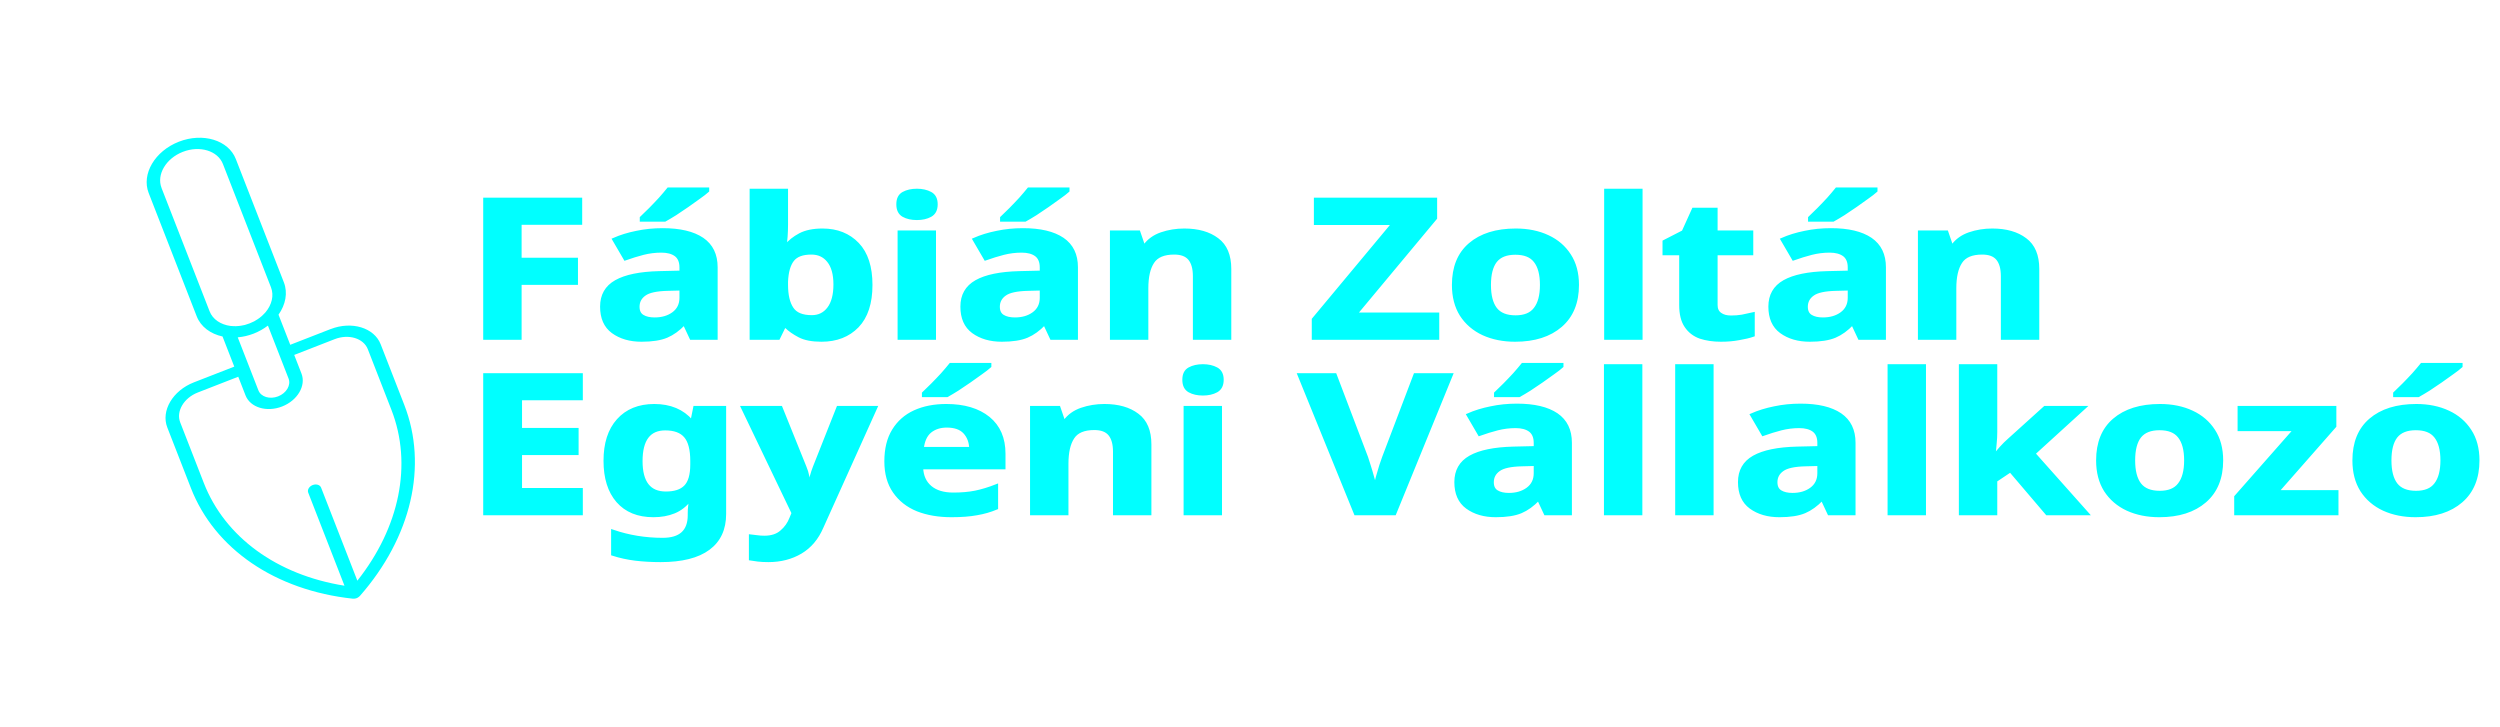
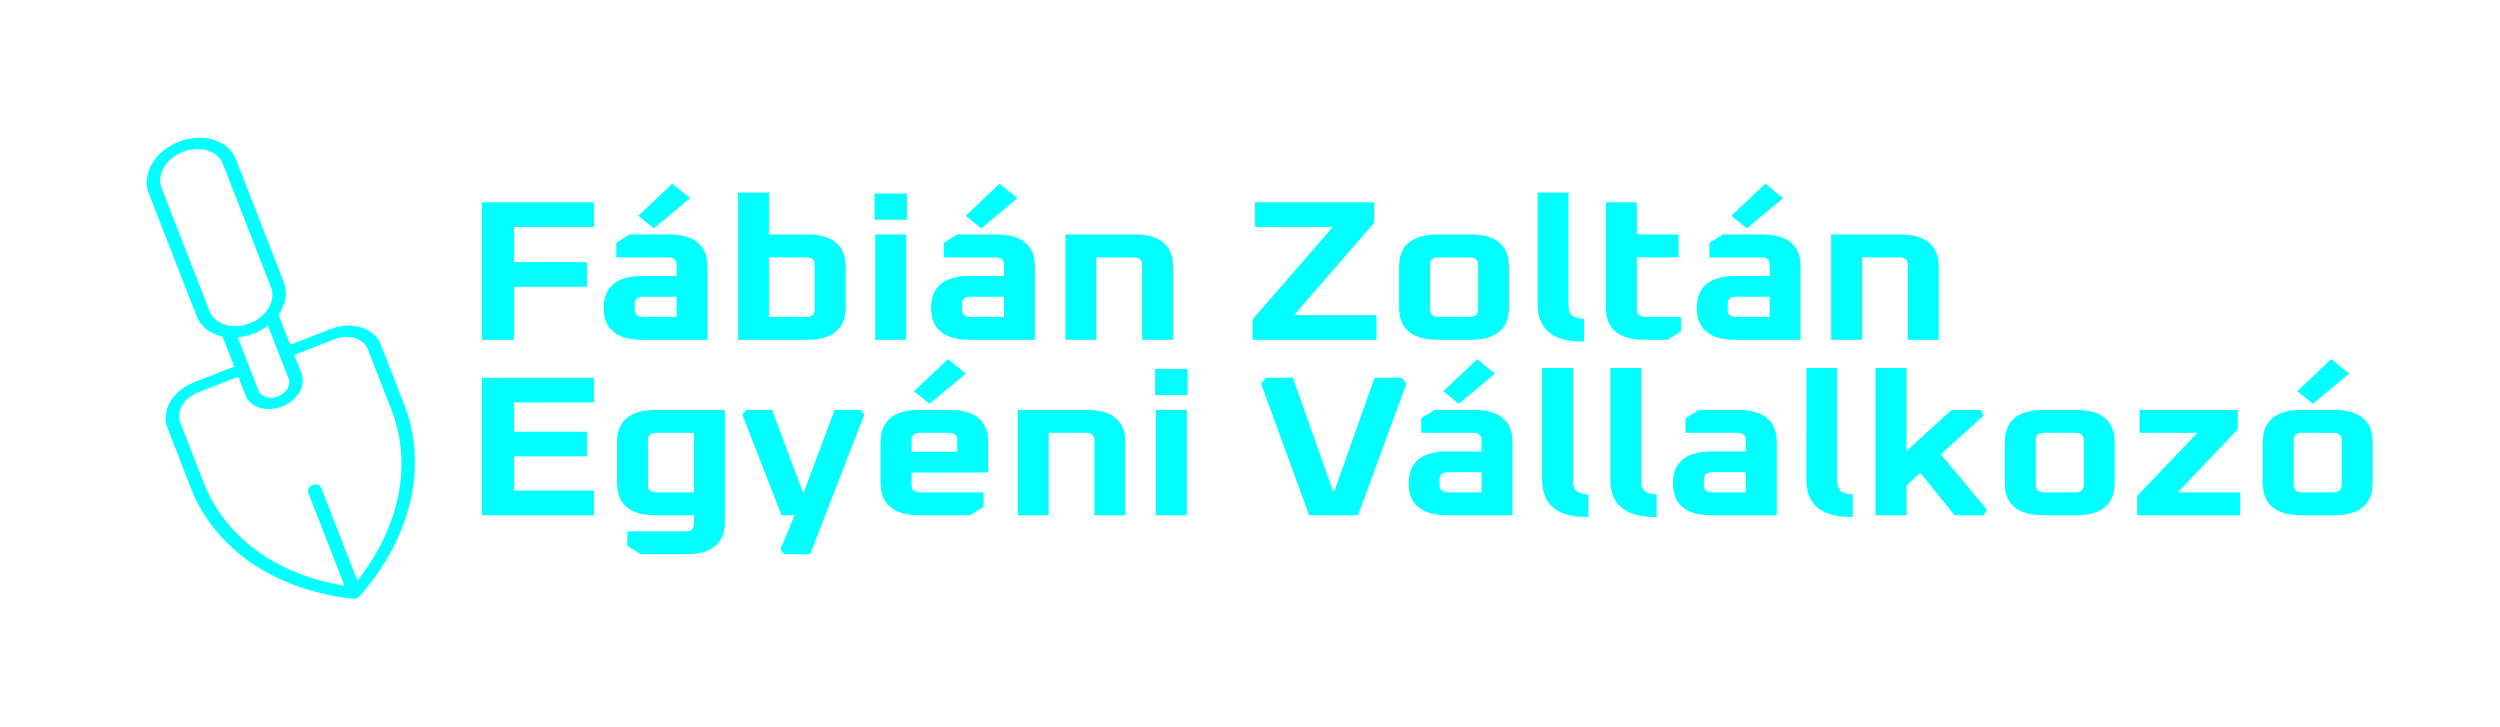
<svg xmlns="http://www.w3.org/2000/svg" width="202.616mm" height="58.902mm" viewBox="0 0 202.616 58.902" version="1.1" id="svg1" xml:space="preserve">
  <defs id="defs1" />
  <g id="layer1" transform="translate(-1.675917,-1.417595)">
-     <text xml:space="preserve" style="font-style:normal;font-variant:normal;font-weight:800;font-stretch:normal;font-size:17.297px;line-height:0.9;font-family:Oxanium;fill:#00ffff;stroke:#00ffff;stroke-width:0.265" x="35.872" y="31.571" id="text1" transform="scale(1.094824,0.9133891)">
-       <tspan style="stroke-width:0.265" x="35.872" y="31.571" id="tspan2">Fábián Zoltán</tspan>
-       <tspan style="stroke-width:0.265" x="35.872" y="47.138" id="tspan3">Egyéni Vállalkozó</tspan>
-     </text>
+     <g id="text1" style="font-weight:800;font-size:17.297px;line-height:0.9;font-family:Oxanium;fill:#00ffff;stroke:#00ffff;stroke-width:0.265" transform="scale(1.094824,0.9133891)" aria-label="Fábián Zoltán&#10;Egyéni Vállalkozó">
+       <path d="M 37.342,31.571 V 19.636 h 8.026 v 1.92 h -5.916 v 3.39 h 5.397 v 1.92 h -5.397 v 4.705 z m 11.745,0 q -2.733,0 -2.733,-2.698 0,-2.698 2.733,-2.698 h 2.664 v -1.124 q 0,-0.796 -0.796,-0.796 h -3.667 v -1.09 l 0.899,-0.675 h 2.871 q 2.716,0 2.716,2.733 v 6.348 z m -0.709,-2.56 q 0,0.796 0.796,0.796 h 2.577 v -2.058 h -2.577 q -0.796,0 -0.796,0.778 z m 0.588,-8.32 2.335,-2.646 1.124,1.09 -2.491,2.491 z m 7.334,10.88 V 18.771 h 2.024 v 3.719 h 2.958 q 2.716,0 2.716,2.733 v 3.615 q 0,2.733 -2.716,2.733 z m 2.024,-1.764 h 2.854 q 0.796,0 0.796,-0.796 v -3.961 q 0,-0.796 -0.796,-0.796 H 58.323 Z m 8.078,-8.891 v -2.058 h 2.128 v 2.058 z m 0.052,10.655 v -9.081 h 2.024 v 9.081 z m 6.867,0 q -2.733,0 -2.733,-2.698 0,-2.698 2.733,-2.698 h 2.664 v -1.124 q 0,-0.796 -0.796,-0.796 h -3.667 v -1.09 l 0.899,-0.675 h 2.871 q 2.716,0 2.716,2.733 v 6.348 z m -0.709,-2.56 q 0,0.796 0.796,0.796 h 2.577 v -2.058 h -2.577 q -0.796,0 -0.796,0.778 z m 0.588,-8.32 2.335,-2.646 1.124,1.09 -2.491,2.491 z m 7.334,10.88 v -9.081 h 4.982 q 2.716,0 2.716,2.733 v 6.348 h -2.024 v -6.521 q 0,-0.796 -0.796,-0.796 h -2.854 v 7.317 z m 13.855,0 v -1.643 l 6.071,-8.372 h -5.898 v -1.92 h 8.562 v 1.643 l -6.071,8.372 h 6.244 v 1.92 z M 105.233,28.838 V 25.222 q 0,-2.733 2.733,-2.733 h 2.422 q 2.716,0 2.716,2.733 v 3.615 q 0,2.733 -2.716,2.733 h -2.422 q -2.733,0 -2.733,-2.733 z m 2.024,0.173 q 0,0.796 0.796,0.796 h 2.231 q 0.796,0 0.796,-0.796 v -3.961 q 0,-0.796 -0.796,-0.796 h -2.231 q -0.796,0 -0.796,0.796 z m 8.233,-0.45 v -9.79 h 2.024 v 9.998 q 0,1.124 1.142,1.211 V 31.726 q -3.165,0 -3.165,-3.165 z m 5.051,0.277 v -9.202 h 2.024 v 2.854 h 3.096 v 1.764 h -3.096 v 4.757 q 0,0.796 0.796,0.796 h 2.473 v 1.09 l -0.917,0.675 h -1.643 q -2.733,0 -2.733,-2.733 z m 9.462,2.733 q -2.733,0 -2.733,-2.698 0,-2.698 2.733,-2.698 h 2.664 v -1.124 q 0,-0.796 -0.796,-0.796 h -3.667 v -1.09 l 0.899,-0.675 h 2.871 q 2.716,0 2.716,2.733 v 6.348 z m -0.709,-2.56 q 0,0.796 0.796,0.796 h 2.577 v -2.058 h -2.577 q -0.796,0 -0.796,0.778 z m 0.588,-8.32 2.335,-2.646 1.124,1.09 -2.491,2.491 z m 7.334,10.88 v -9.081 h 4.982 q 2.716,0 2.716,2.733 v 6.348 h -2.024 v -6.521 q 0,-0.796 -0.796,-0.796 h -2.854 v 7.317 z" id="path3" />
+       <path d="M 37.342,47.138 V 35.203 h 8.026 v 1.92 h -5.916 v 2.871 h 5.397 v 1.92 h -5.397 v 3.304 h 5.916 v 1.92 z m 9.998,-2.733 V 40.79 q 0,-2.733 2.733,-2.733 h 4.982 v 9.807 q 0,2.733 -2.733,2.733 h -3.304 l -0.917,-0.675 v -1.09 h 4.134 q 0.796,0 0.796,-0.796 v -0.899 h -2.958 q -2.733,0 -2.733,-2.733 z m 2.024,0.173 q 0,0.796 0.796,0.796 h 2.871 v -5.552 H 50.159 q -0.796,0 -0.796,0.796 z m 7.265,-6.21 0.208,-0.311 h 1.747 l 2.283,7.317 h 0.259 l 2.283,-7.317 h 1.747 l 0.208,0.311 -3.961,12.229 H 59.655 l -0.208,-0.311 1.09,-3.148 h -1.055 z m 10.223,6.037 V 40.79 q 0,-2.733 2.733,-2.733 h 2.249 q 2.716,0 2.716,2.733 v 2.56 h -5.673 v 1.228 q 0,0.796 0.796,0.796 h 4.532 v 1.09 l -0.917,0.675 h -3.702 q -2.733,0 -2.733,-2.733 z m 2.024,-2.629 h 3.65 v -1.159 q 0,-0.796 -0.796,-0.796 h -2.058 q -0.796,0 -0.796,0.796 z m 0.502,-5.518 2.335,-2.646 1.124,1.09 -2.491,2.491 z m 7.628,10.88 v -9.081 h 4.982 q 2.716,0 2.716,2.733 v 6.348 h -2.024 v -6.521 q 0,-0.796 -0.796,-0.796 h -2.854 v 7.317 z M 87.175,36.483 v -2.058 h 2.128 v 2.058 z m 0.052,10.655 v -9.081 h 2.024 v 9.081 z m 7.801,-11.52 0.277,-0.415 h 1.833 l 2.958,10.015 h 0.329 l 2.958,-10.015 h 1.851 l 0.259,0.415 -3.529,11.52 h -3.425 z m 13.647,11.52 q -2.733,0 -2.733,-2.698 0,-2.698 2.733,-2.698 h 2.664 v -1.124 q 0,-0.796 -0.796,-0.796 h -3.667 v -1.09 l 0.899,-0.675 h 2.871 q 2.716,0 2.716,2.733 v 6.348 z M 107.966,44.578 q 0,0.796 0.796,0.796 h 2.577 v -2.058 h -2.577 q -0.796,0 -0.796,0.778 z m 0.588,-8.32 2.335,-2.646 1.124,1.09 -2.491,2.491 z m 7.265,7.87 v -9.79 h 2.024 v 9.998 q 0,1.124 1.142,1.211 v 1.747 q -3.165,0 -3.165,-3.165 z m 5.051,0 v -9.79 h 2.024 v 9.998 q 0,1.124 1.142,1.211 v 1.747 q -3.165,0 -3.165,-3.165 z m 7.369,3.01 q -2.733,0 -2.733,-2.698 0,-2.698 2.733,-2.698 h 2.664 v -1.124 q 0,-0.796 -0.796,-0.796 h -3.667 v -1.09 l 0.899,-0.675 h 2.871 q 2.716,0 2.716,2.733 v 6.348 z m -0.709,-2.56 q 0,0.796 0.796,0.796 h 2.577 v -2.058 h -2.577 q -0.796,0 -0.796,0.778 z m 7.853,-0.45 v -9.79 h 2.024 v 9.998 q 0,1.124 1.142,1.211 v 1.747 q -3.165,0 -3.165,-3.165 z m 5.12,3.01 V 34.338 h 2.024 v 7.576 l 3.529,-3.857 h 1.989 l 0.173,0.346 -3.183,3.442 3.425,4.947 -0.173,0.346 h -1.989 l -2.595,-3.84 -1.176,1.263 v 2.577 z m 9.565,-2.733 V 40.79 q 0,-2.733 2.733,-2.733 h 2.422 q 2.716,0 2.716,2.733 v 3.615 q 0,2.733 -2.716,2.733 h -2.422 q -2.733,0 -2.733,-2.733 z m 2.024,0.173 q 0,0.796 0.796,0.796 h 2.231 q 0.796,0 0.796,-0.796 v -3.961 q 0,-0.796 -0.796,-0.796 h -2.231 q -0.796,0 -0.796,0.796 z m 7.784,2.56 v -1.539 l 4.601,-5.777 h -4.428 v -1.764 h 7.005 v 1.539 l -4.584,5.777 h 4.757 v 1.764 z m 9.289,-2.733 V 40.79 q 0,-2.733 2.733,-2.733 h 2.422 q 2.716,0 2.716,2.733 v 3.615 q 0,2.733 -2.716,2.733 h -2.422 q -2.733,0 -2.733,-2.733 z m 2.024,0.173 q 0,0.796 0.796,0.796 h 2.231 q 0.796,0 0.796,-0.796 v -3.961 q 0,-0.796 -0.796,-0.796 h -2.231 q -0.796,0 -0.796,0.796 z m 0.588,-8.32 2.335,-2.646 1.124,1.09 -2.491,2.491 z" id="path4" />
+     </g>
    <g style="opacity:1;fill:none;fill-rule:nonzero;stroke:none;stroke-width:0;stroke-linecap:butt;stroke-linejoin:miter;stroke-miterlimit:10;stroke-dasharray:none" transform="matrix(0.8215723,-0.3201117,0.4130779,1.060172,-36.04495,-240.0298)" id="g1">
      <path d="m -42.211,240.152 h -3.99 v -2.302 c 0.939,-0.481 1.538,-1.203 1.538,-2.008 v -9.426 c 0,-1.446 -1.928,-2.623 -4.299,-2.623 -2.37,0 -4.299,1.177 -4.299,2.623 v 9.426 c 0,0.805 0.599,1.526 1.538,2.008 v 2.303 h -3.99 c -2.082,0 -3.776,1.034 -3.776,2.304 v 4.633 c 0,4.657 3.804,8.968 10.176,11.531 0.021,0.009 0.045,0.012 0.067,0.019 0.021,0.007 0.04,0.013 0.062,0.018 0.071,0.016 0.145,0.027 0.22,0.027 0.075,0 0.149,-0.011 0.22,-0.027 0.022,-0.005 0.041,-0.011 0.062,-0.018 0.022,-0.007 0.046,-0.011 0.067,-0.019 6.372,-2.564 10.176,-6.874 10.176,-11.531 v -4.632 c 0,-1.27 -1.694,-2.304 -3.776,-2.304 z m -9.778,-13.737 c 0,-1.019 1.359,-1.847 3.028,-1.847 1.669,0 3.028,0.828 3.028,1.847 v 9.426 c 0,0.626 -0.516,1.179 -1.299,1.513 -0.062,0.026 -0.128,0.047 -0.193,0.07 -0.083,0.03 -0.167,0.059 -0.255,0.085 -0.09,0.025 -0.182,0.047 -0.276,0.067 -0.06,0.013 -0.122,0.024 -0.184,0.035 -0.115,0.019 -0.23,0.038 -0.348,0.049 -0.02,0.002 -0.042,0.002 -0.063,0.004 -0.272,0.022 -0.547,0.022 -0.819,0 -0.022,-0.002 -0.044,-0.002 -0.066,-0.004 -0.117,-0.011 -0.232,-0.029 -0.346,-0.049 -0.062,-0.011 -0.125,-0.022 -0.186,-0.035 -0.093,-0.02 -0.186,-0.042 -0.276,-0.067 -0.086,-0.025 -0.169,-0.053 -0.251,-0.083 -0.066,-0.024 -0.134,-0.045 -0.198,-0.072 -0.782,-0.334 -1.298,-0.886 -1.298,-1.512 v -9.426 z m 2.252,12.004 c 0.017,0.002 0.034,0.003 0.051,0.005 0.236,0.025 0.477,0.04 0.725,0.04 0.247,0 0.487,-0.015 0.722,-0.04 0.019,-0.002 0.037,-0.003 0.057,-0.005 0.227,-0.026 0.447,-0.062 0.66,-0.109 0.017,-0.004 0.035,-0.005 0.051,-0.008 v 2.238 1.812 c 0,0.501 -0.668,0.909 -1.489,0.909 -0.821,0 -1.489,-0.408 -1.489,-0.909 v -1.812 -2.238 c 0.017,0.004 0.035,0.005 0.051,0.008 0.214,0.047 0.435,0.084 0.662,0.109 z m 10.031,8.669 c 0,4.149 -3.204,8.001 -8.619,10.456 v -7.115 c 0,-0.214 -0.285,-0.388 -0.635,-0.388 -0.351,0 -0.635,0.173 -0.635,0.388 v 7.115 c -5.415,-2.455 -8.619,-6.308 -8.619,-10.456 v -4.633 c 0,-0.842 1.124,-1.528 2.505,-1.528 h 3.99 v 1.425 c 0,0.929 1.238,1.684 2.76,1.684 1.522,0 2.76,-0.755 2.76,-1.684 v -1.425 h 3.99 c 1.381,0 2.505,0.686 2.505,1.528 z" style="opacity:1;fill:#00ffff;fill-rule:nonzero;stroke:none;stroke-width:0.496;stroke-linecap:butt;stroke-linejoin:miter;stroke-miterlimit:10;stroke-dasharray:none" stroke-linecap="round" id="path1" />
    </g>
  </g>
</svg>
